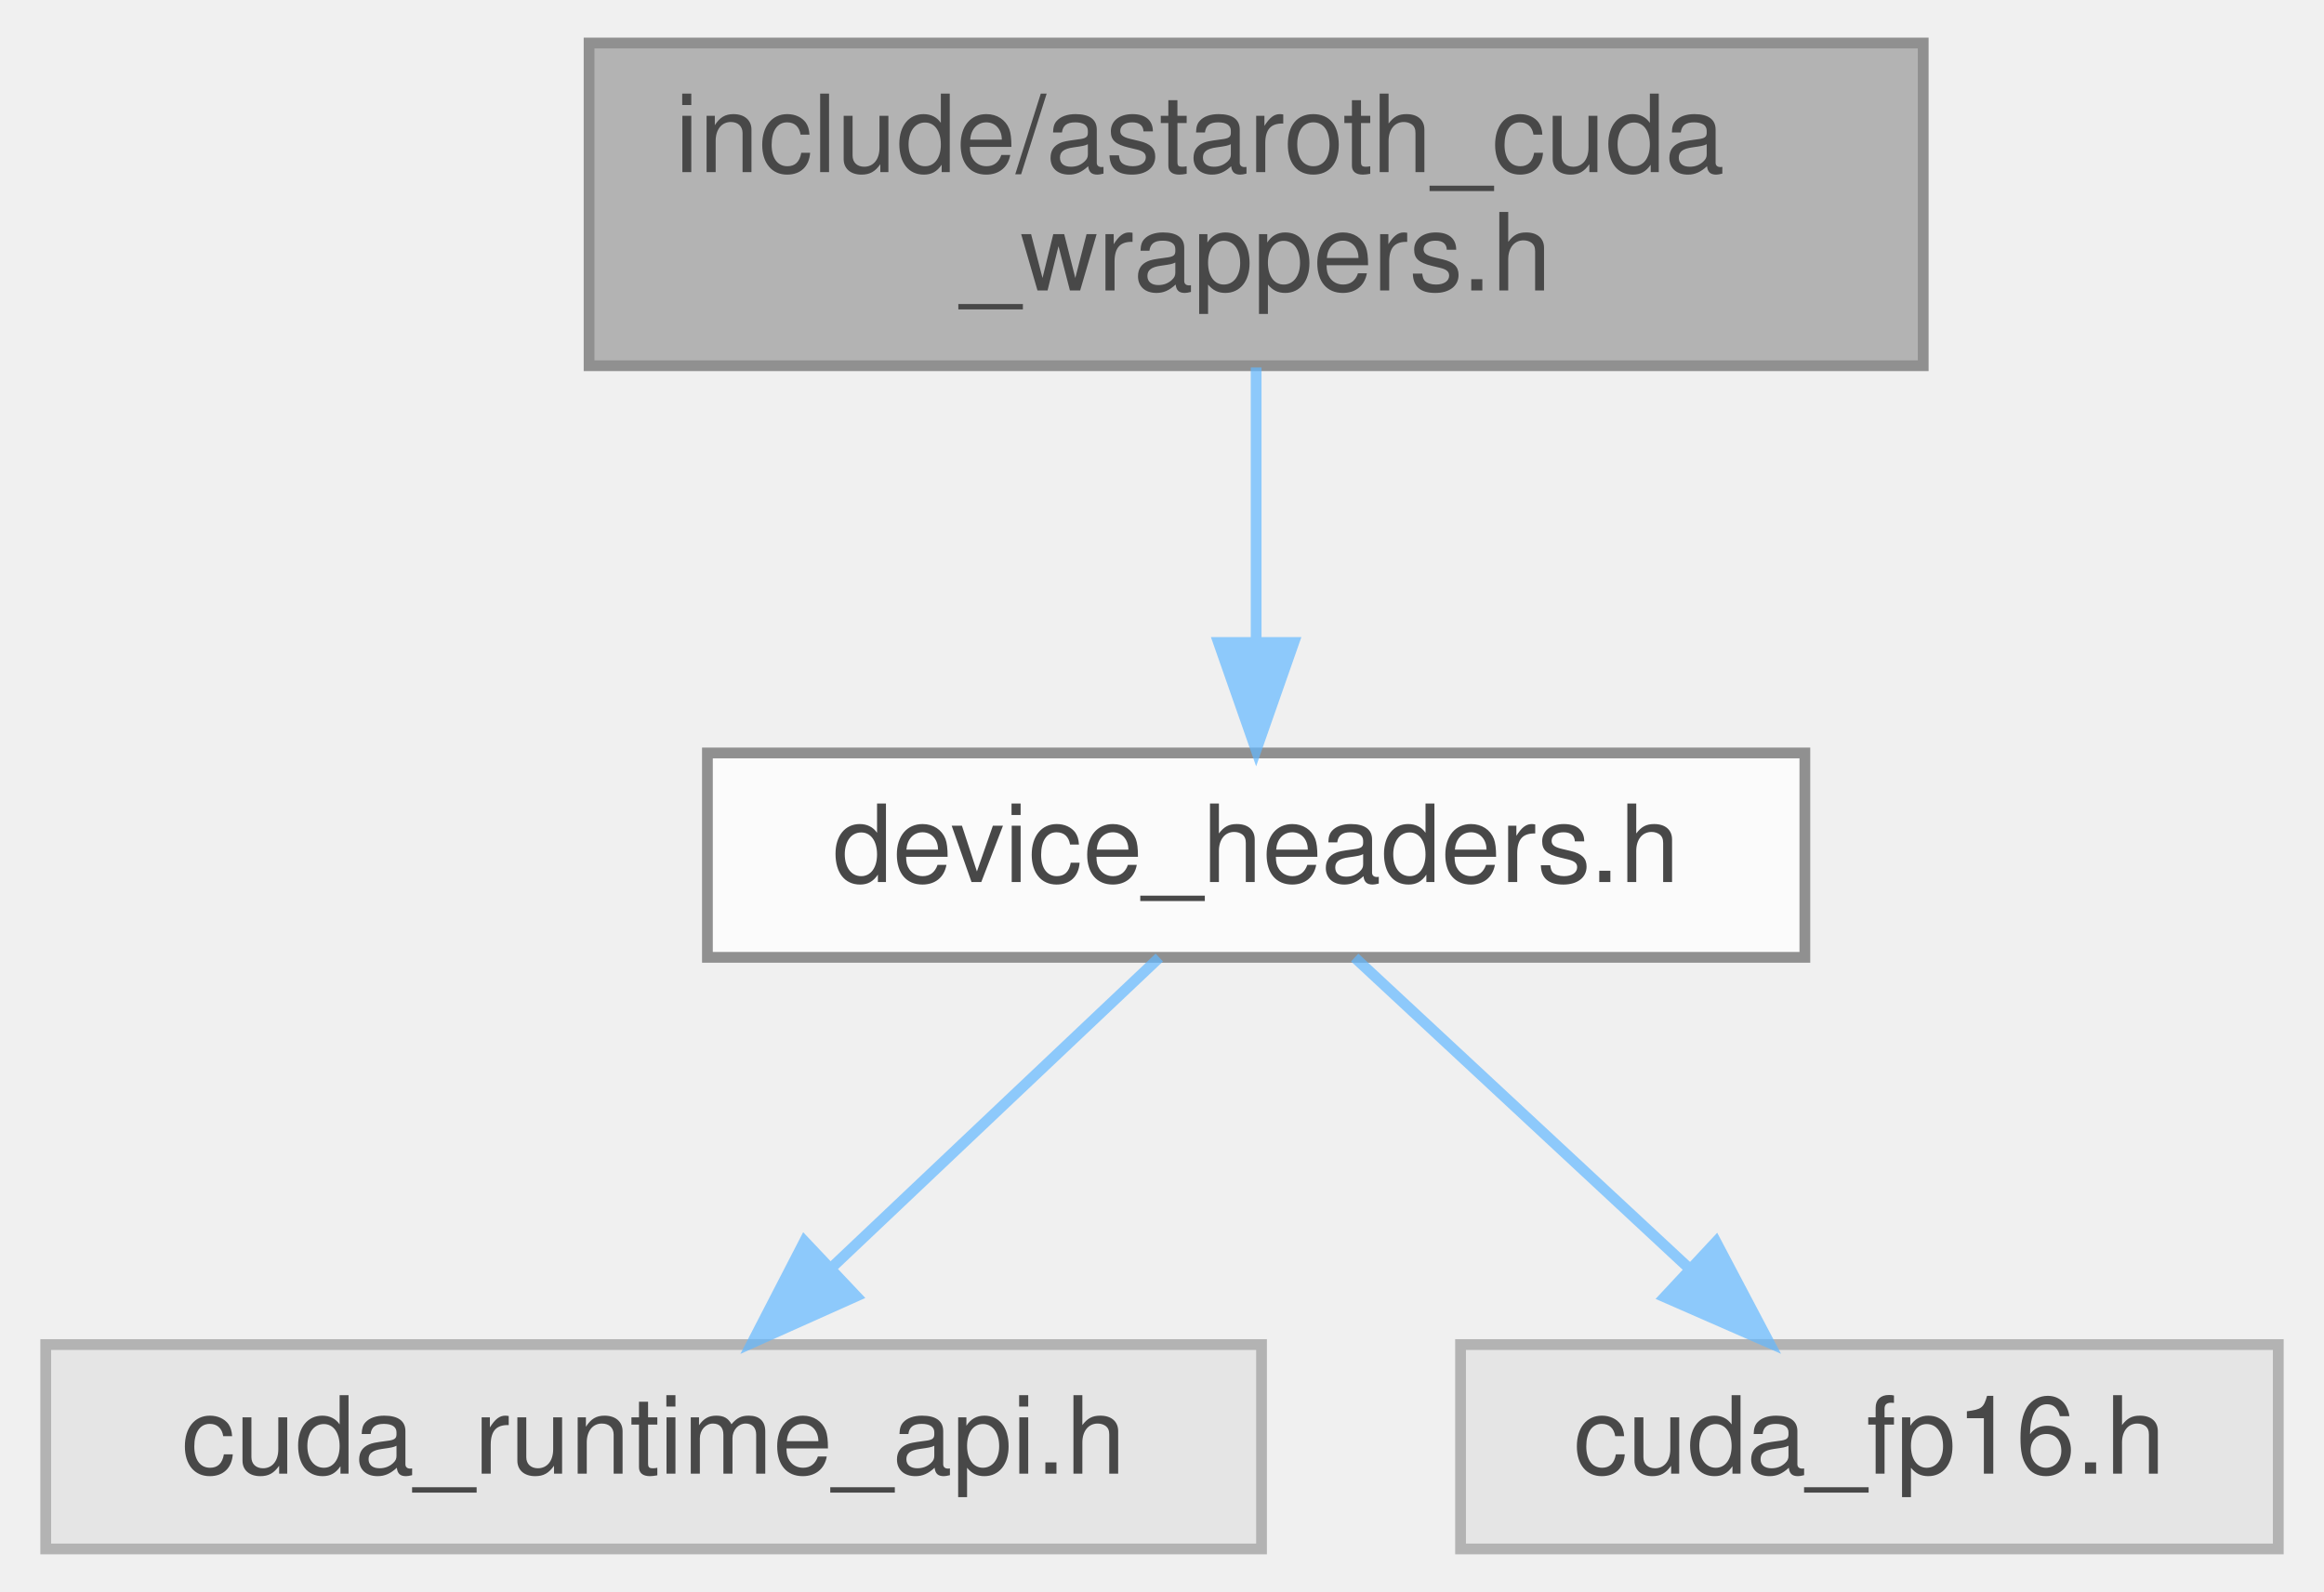
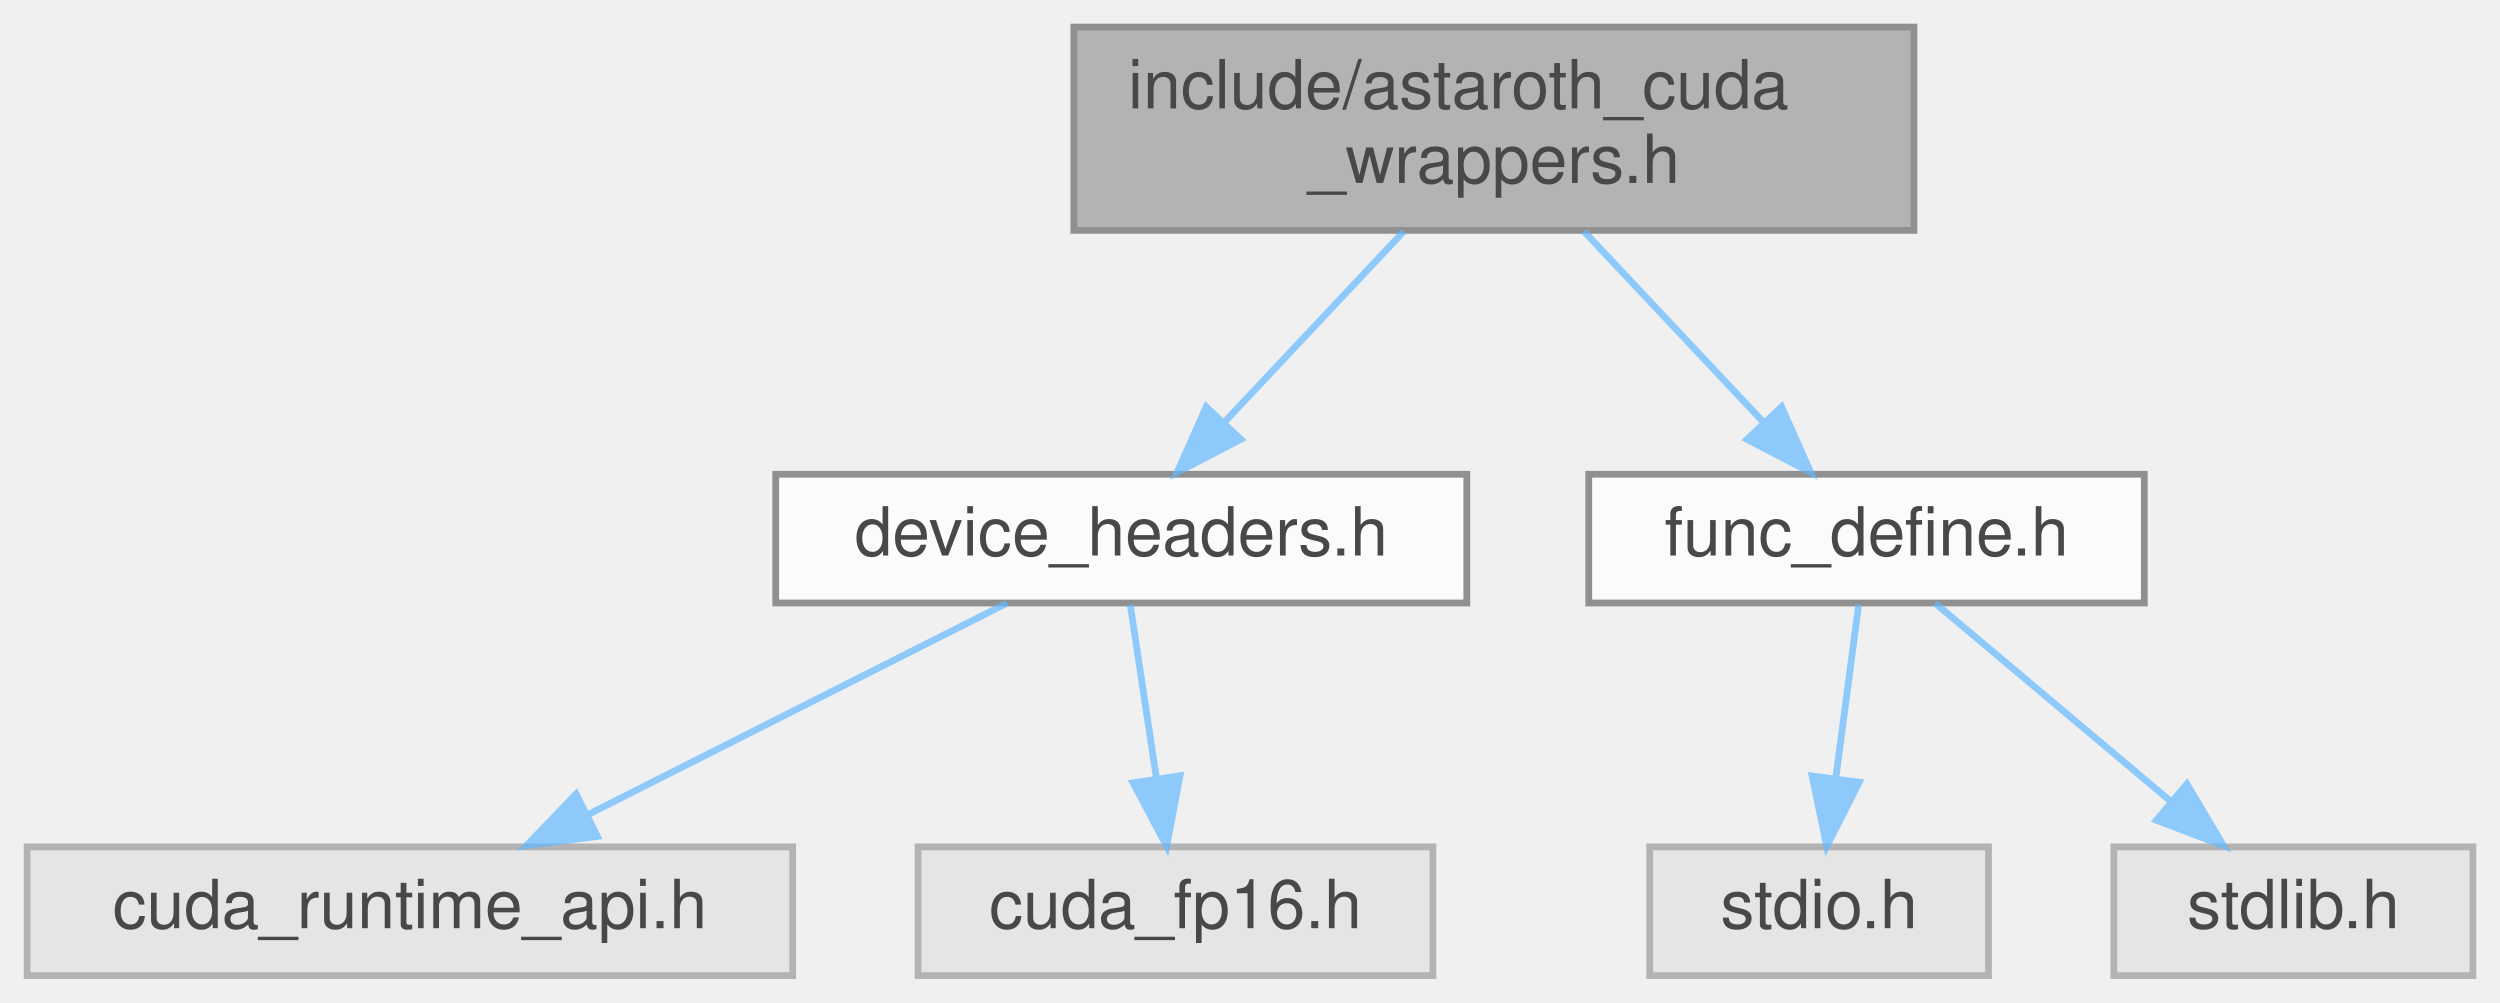
- <svg xmlns="http://www.w3.org/2000/svg" xmlns:xlink="http://www.w3.org/1999/xlink" width="216pt" height="148pt" viewBox="0.00 0.00 215.50 148.00">
+ <svg xmlns="http://www.w3.org/2000/svg" xmlns:xlink="http://www.w3.org/1999/xlink" width="369pt" height="148pt" viewBox="0.00 0.00 369.00 148.00">
  <svg id="main" version="1.1" xml:space="preserve">
    <style type="text/css">
.node, .edge {opacity: 0.7;}
.node.selected, .edge.selected {opacity: 1;}
.edge:hover path { stroke: red; }
.edge:hover polygon { stroke: red; fill: red; }
</style>
    <svg id="graph" class="graph">
      <g id="graph0" class="graph" transform="scale(1 1) rotate(0) translate(4 144)">
        <g id="Node000001" class="node">
          <g id="a_Node000001">
            <a xlink:title=" ">
-               <polygon fill="#999999" stroke="#666666" points="174.5,-140 50.5,-140 50.5,-110 174.5,-110 174.5,-140" />
-               <text text-anchor="start" x="58.5" y="-128" font-family="Helvetica,sans-Serif" font-size="10.00">include/astaroth_cuda</text>
-               <text text-anchor="middle" x="112.5" y="-117" font-family="Helvetica,sans-Serif" font-size="10.00">_wrappers.h</text>
+               <polygon fill="#999999" stroke="#666666" points="278.5,-140 154.5,-140 154.5,-110 278.5,-110 278.5,-140" />
+               <text text-anchor="start" x="162.5" y="-128" font-family="Helvetica,sans-Serif" font-size="10.00">include/astaroth_cuda</text>
+               <text text-anchor="middle" x="216.5" y="-117" font-family="Helvetica,sans-Serif" font-size="10.00">_wrappers.h</text>
            </a>
          </g>
        </g>
        <g id="Node000002" class="node">
          <g id="a_Node000002">
            <a xlink:href="device__headers_8h.html" target="_top" xlink:title=" ">
-               <polygon fill="white" stroke="#666666" points="163.5,-74 61.5,-74 61.5,-55 163.5,-55 163.5,-74" />
-               <text text-anchor="middle" x="112.5" y="-62" font-family="Helvetica,sans-Serif" font-size="10.00">device_headers.h</text>
+               <polygon fill="white" stroke="#666666" points="212.5,-74 110.5,-74 110.5,-55 212.5,-55 212.5,-74" />
+               <text text-anchor="middle" x="161.5" y="-62" font-family="Helvetica,sans-Serif" font-size="10.00">device_headers.h</text>
            </a>
          </g>
        </g>
        <g id="edge1_Node000001_Node000002" class="edge">
          <g id="a_edge1_Node000001_Node000002">
            <a xlink:title=" ">
-               <path fill="none" stroke="#63b8ff" d="M112.5,-109.84C112.5,-102.21 112.5,-92.7 112.5,-84.45" />
-               <polygon fill="#63b8ff" stroke="#63b8ff" points="116,-84.27 112.5,-74.27 109,-84.27 116,-84.27" />
+               <path fill="none" stroke="#63b8ff" d="M203.19,-109.84C195.2,-101.35 185.02,-90.52 176.72,-81.69" />
+               <polygon fill="#63b8ff" stroke="#63b8ff" points="179.14,-79.15 169.74,-74.27 174.04,-83.95 179.14,-79.15" />
+             </a>
+           </g>
+         </g>
+         <g id="Node000005" class="node">
+           <g id="a_Node000005">
+             <a xlink:href="func__define_8h.html" target="_top" xlink:title=" ">
+               <polygon fill="white" stroke="#666666" points="312.5,-74 230.5,-74 230.5,-55 312.5,-55 312.5,-74" />
+               <text text-anchor="middle" x="271.5" y="-62" font-family="Helvetica,sans-Serif" font-size="10.00">func_define.h</text>
+             </a>
+           </g>
+         </g>
+         <g id="edge4_Node000001_Node000005" class="edge">
+           <g id="a_edge4_Node000001_Node000005">
+             <a xlink:title=" ">
+               <path fill="none" stroke="#63b8ff" d="M229.81,-109.84C237.8,-101.35 247.98,-90.52 256.28,-81.69" />
+               <polygon fill="#63b8ff" stroke="#63b8ff" points="258.96,-83.95 263.26,-74.27 253.86,-79.15 258.96,-83.95" />
            </a>
          </g>
        </g>
        <g id="Node000003" class="node">
          <g id="a_Node000003">
            <a xlink:title=" ">
              <polygon fill="#e0e0e0" stroke="#999999" points="113,-19 0,-19 0,0 113,0 113,-19" />
              <text text-anchor="middle" x="56.5" y="-7" font-family="Helvetica,sans-Serif" font-size="10.00">cuda_runtime_api.h</text>
            </a>
          </g>
        </g>
        <g id="edge2_Node000002_Node000003" class="edge">
          <g id="a_edge2_Node000002_Node000003">
            <a xlink:title=" ">
-               <path fill="none" stroke="#63b8ff" d="M103.5,-54.98C95.31,-47.23 82.99,-35.58 73.03,-26.14" />
-               <polygon fill="#63b8ff" stroke="#63b8ff" points="75.33,-23.5 65.66,-19.17 70.52,-28.59 75.33,-23.5" />
+               <path fill="none" stroke="#63b8ff" d="M144.63,-54.98C127.89,-46.54 102,-33.47 82.61,-23.68" />
+               <polygon fill="#63b8ff" stroke="#63b8ff" points="84.18,-20.55 73.68,-19.17 81.03,-26.8 84.18,-20.55" />
            </a>
          </g>
        </g>
        <g id="Node000004" class="node">
          <g id="a_Node000004">
            <a xlink:title=" ">
              <polygon fill="#e0e0e0" stroke="#999999" points="207.5,-19 131.5,-19 131.5,0 207.5,0 207.5,-19" />
              <text text-anchor="middle" x="169.5" y="-7" font-family="Helvetica,sans-Serif" font-size="10.00">cuda_fp16.h</text>
            </a>
          </g>
        </g>
        <g id="edge3_Node000002_Node000004" class="edge">
          <g id="a_edge3_Node000002_Node000004">
            <a xlink:title=" ">
-               <path fill="none" stroke="#63b8ff" d="M121.66,-54.98C130,-47.23 142.53,-35.58 152.68,-26.14" />
-               <polygon fill="#63b8ff" stroke="#63b8ff" points="155.24,-28.54 160.18,-19.17 150.47,-23.42 155.24,-28.54" />
+               <path fill="none" stroke="#63b8ff" d="M162.82,-54.75C163.87,-47.8 165.37,-37.85 166.69,-29.13" />
+               <polygon fill="#63b8ff" stroke="#63b8ff" points="170.17,-29.5 168.2,-19.09 163.25,-28.45 170.17,-29.5" />
+             </a>
+           </g>
+         </g>
+         <g id="Node000006" class="node">
+           <g id="a_Node000006">
+             <a xlink:title=" ">
+               <polygon fill="#e0e0e0" stroke="#999999" points="289.5,-19 239.5,-19 239.5,0 289.5,0 289.5,-19" />
+               <text text-anchor="middle" x="264.5" y="-7" font-family="Helvetica,sans-Serif" font-size="10.00">stdio.h</text>
+             </a>
+           </g>
+         </g>
+         <g id="edge5_Node000005_Node000006" class="edge">
+           <g id="a_edge5_Node000005_Node000006">
+             <a xlink:title=" ">
+               <path fill="none" stroke="#63b8ff" d="M270.34,-54.75C269.43,-47.8 268.11,-37.85 266.96,-29.13" />
+               <polygon fill="#63b8ff" stroke="#63b8ff" points="270.41,-28.54 265.63,-19.09 263.47,-29.46 270.41,-28.54" />
+             </a>
+           </g>
+         </g>
+         <g id="Node000007" class="node">
+           <g id="a_Node000007">
+             <a xlink:title=" ">
+               <polygon fill="#e0e0e0" stroke="#999999" points="361,-19 308,-19 308,0 361,0 361,-19" />
+               <text text-anchor="middle" x="334.5" y="-7" font-family="Helvetica,sans-Serif" font-size="10.00">stdlib.h</text>
+             </a>
+           </g>
+         </g>
+         <g id="edge6_Node000005_Node000007" class="edge">
+           <g id="a_edge6_Node000005_Node000007">
+             <a xlink:title=" ">
+               <path fill="none" stroke="#63b8ff" d="M281.62,-54.98C290.94,-47.15 304.97,-35.34 316.24,-25.86" />
+               <polygon fill="#63b8ff" stroke="#63b8ff" points="318.79,-28.29 324.19,-19.17 314.29,-22.93 318.79,-28.29" />
            </a>
          </g>
        </g>
      </g>
    </svg>
  </svg>
  <style type="text/css">

[data-mouse-over-selected='false'] { opacity: 0.7; }
[data-mouse-over-selected='true']  { opacity: 1.0; }

</style>
</svg>
